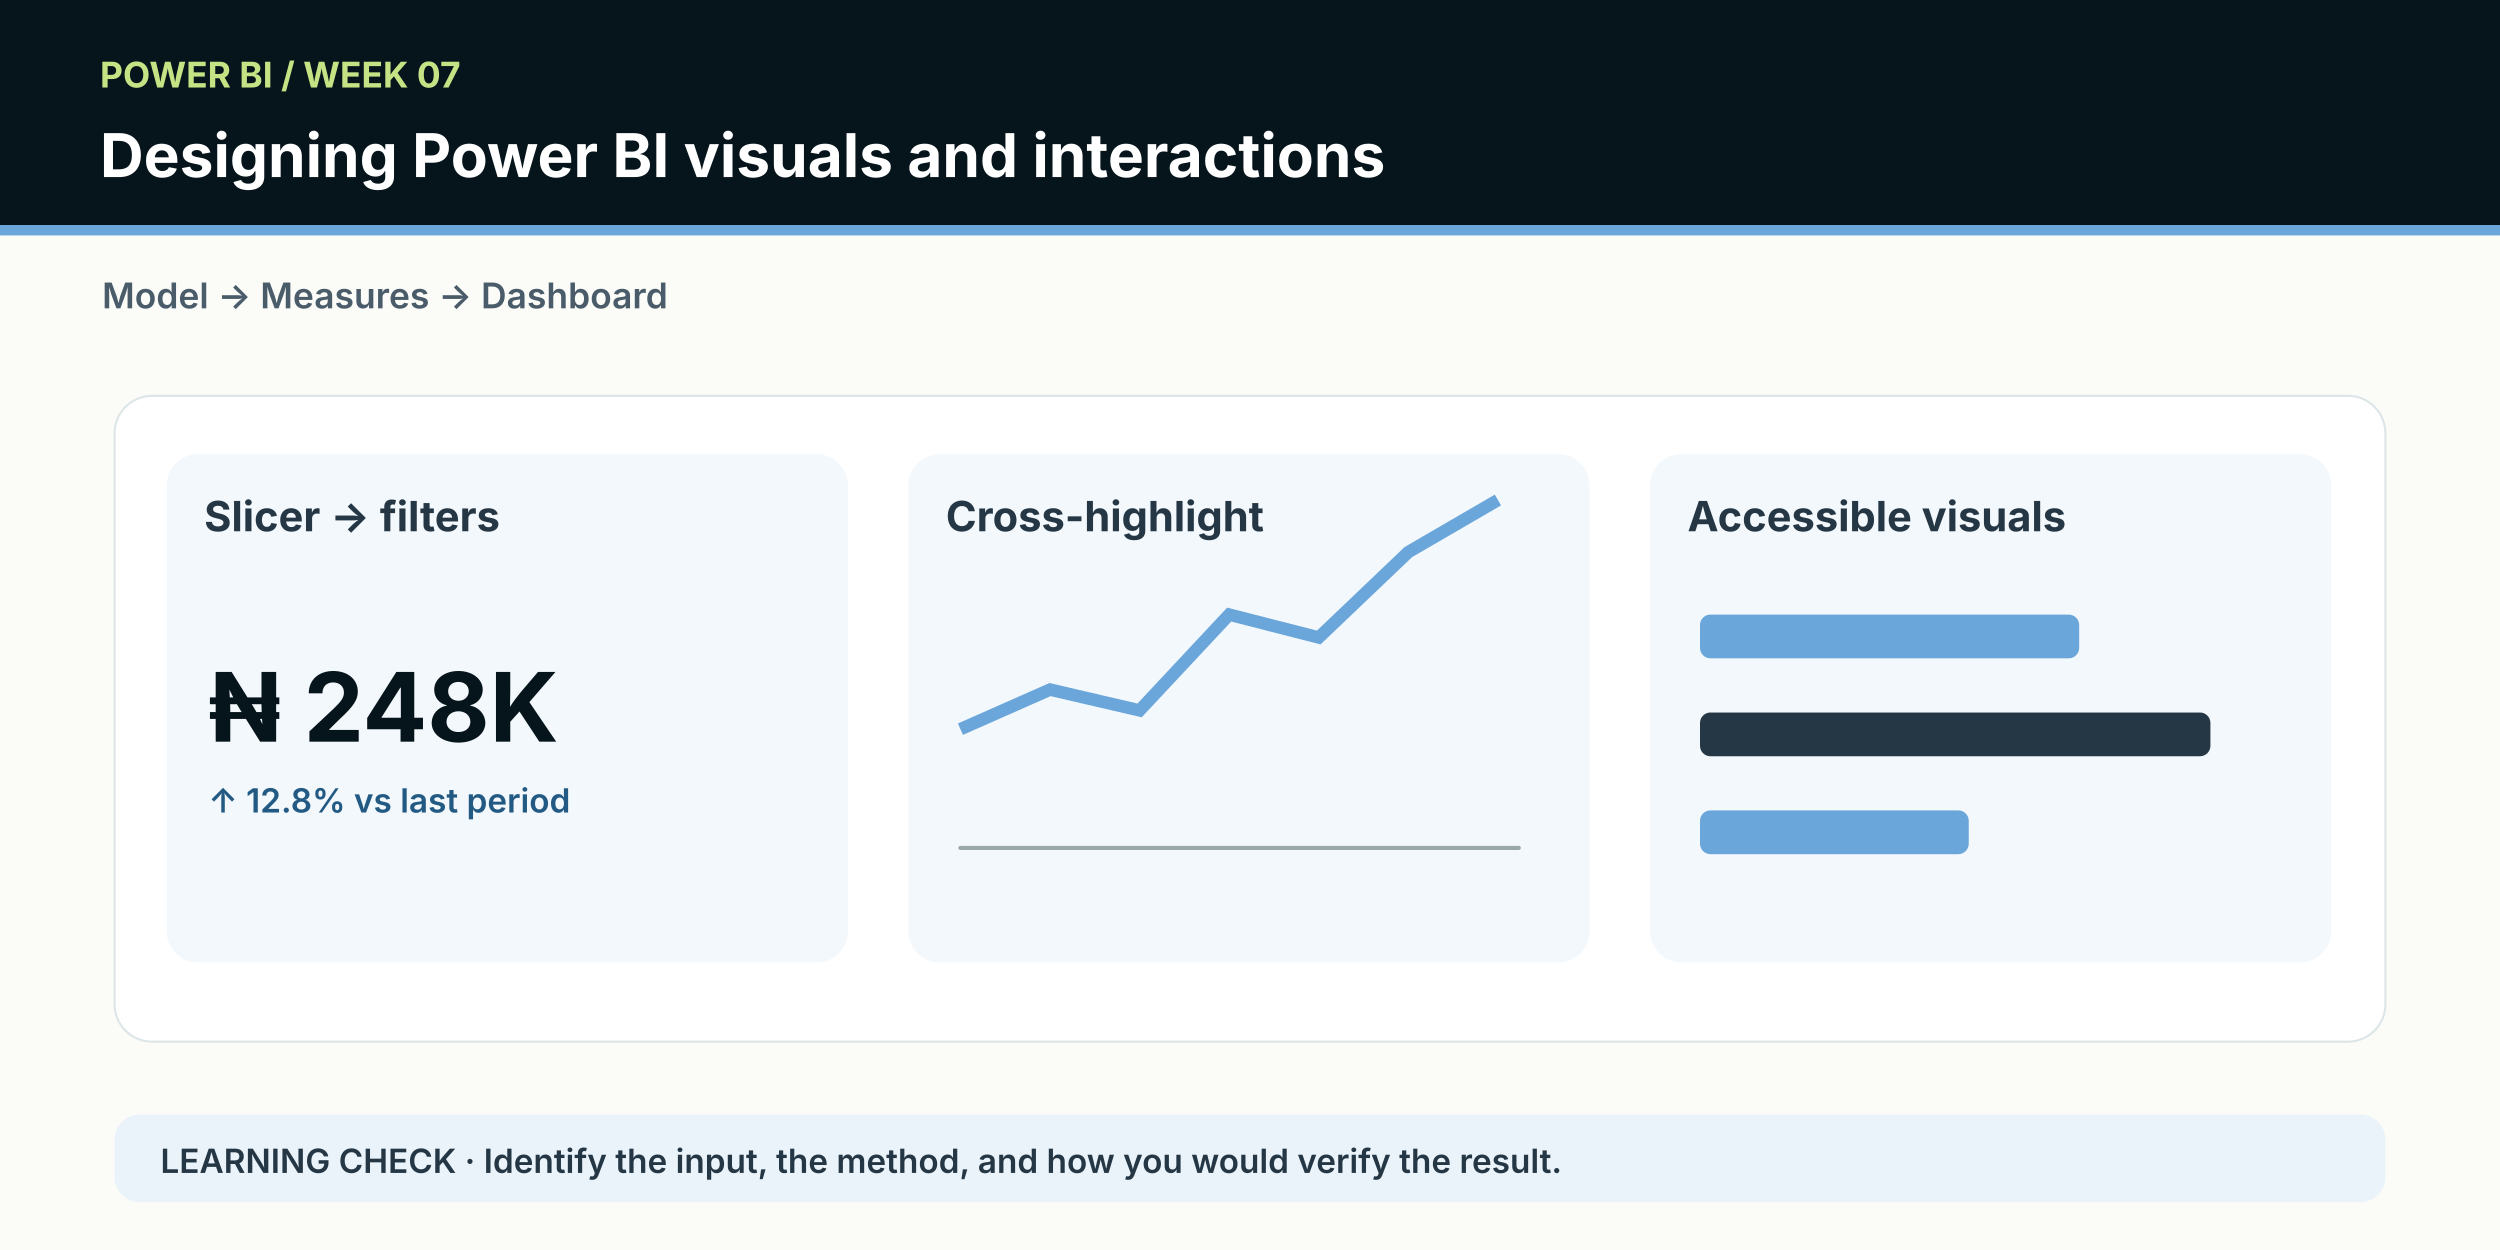
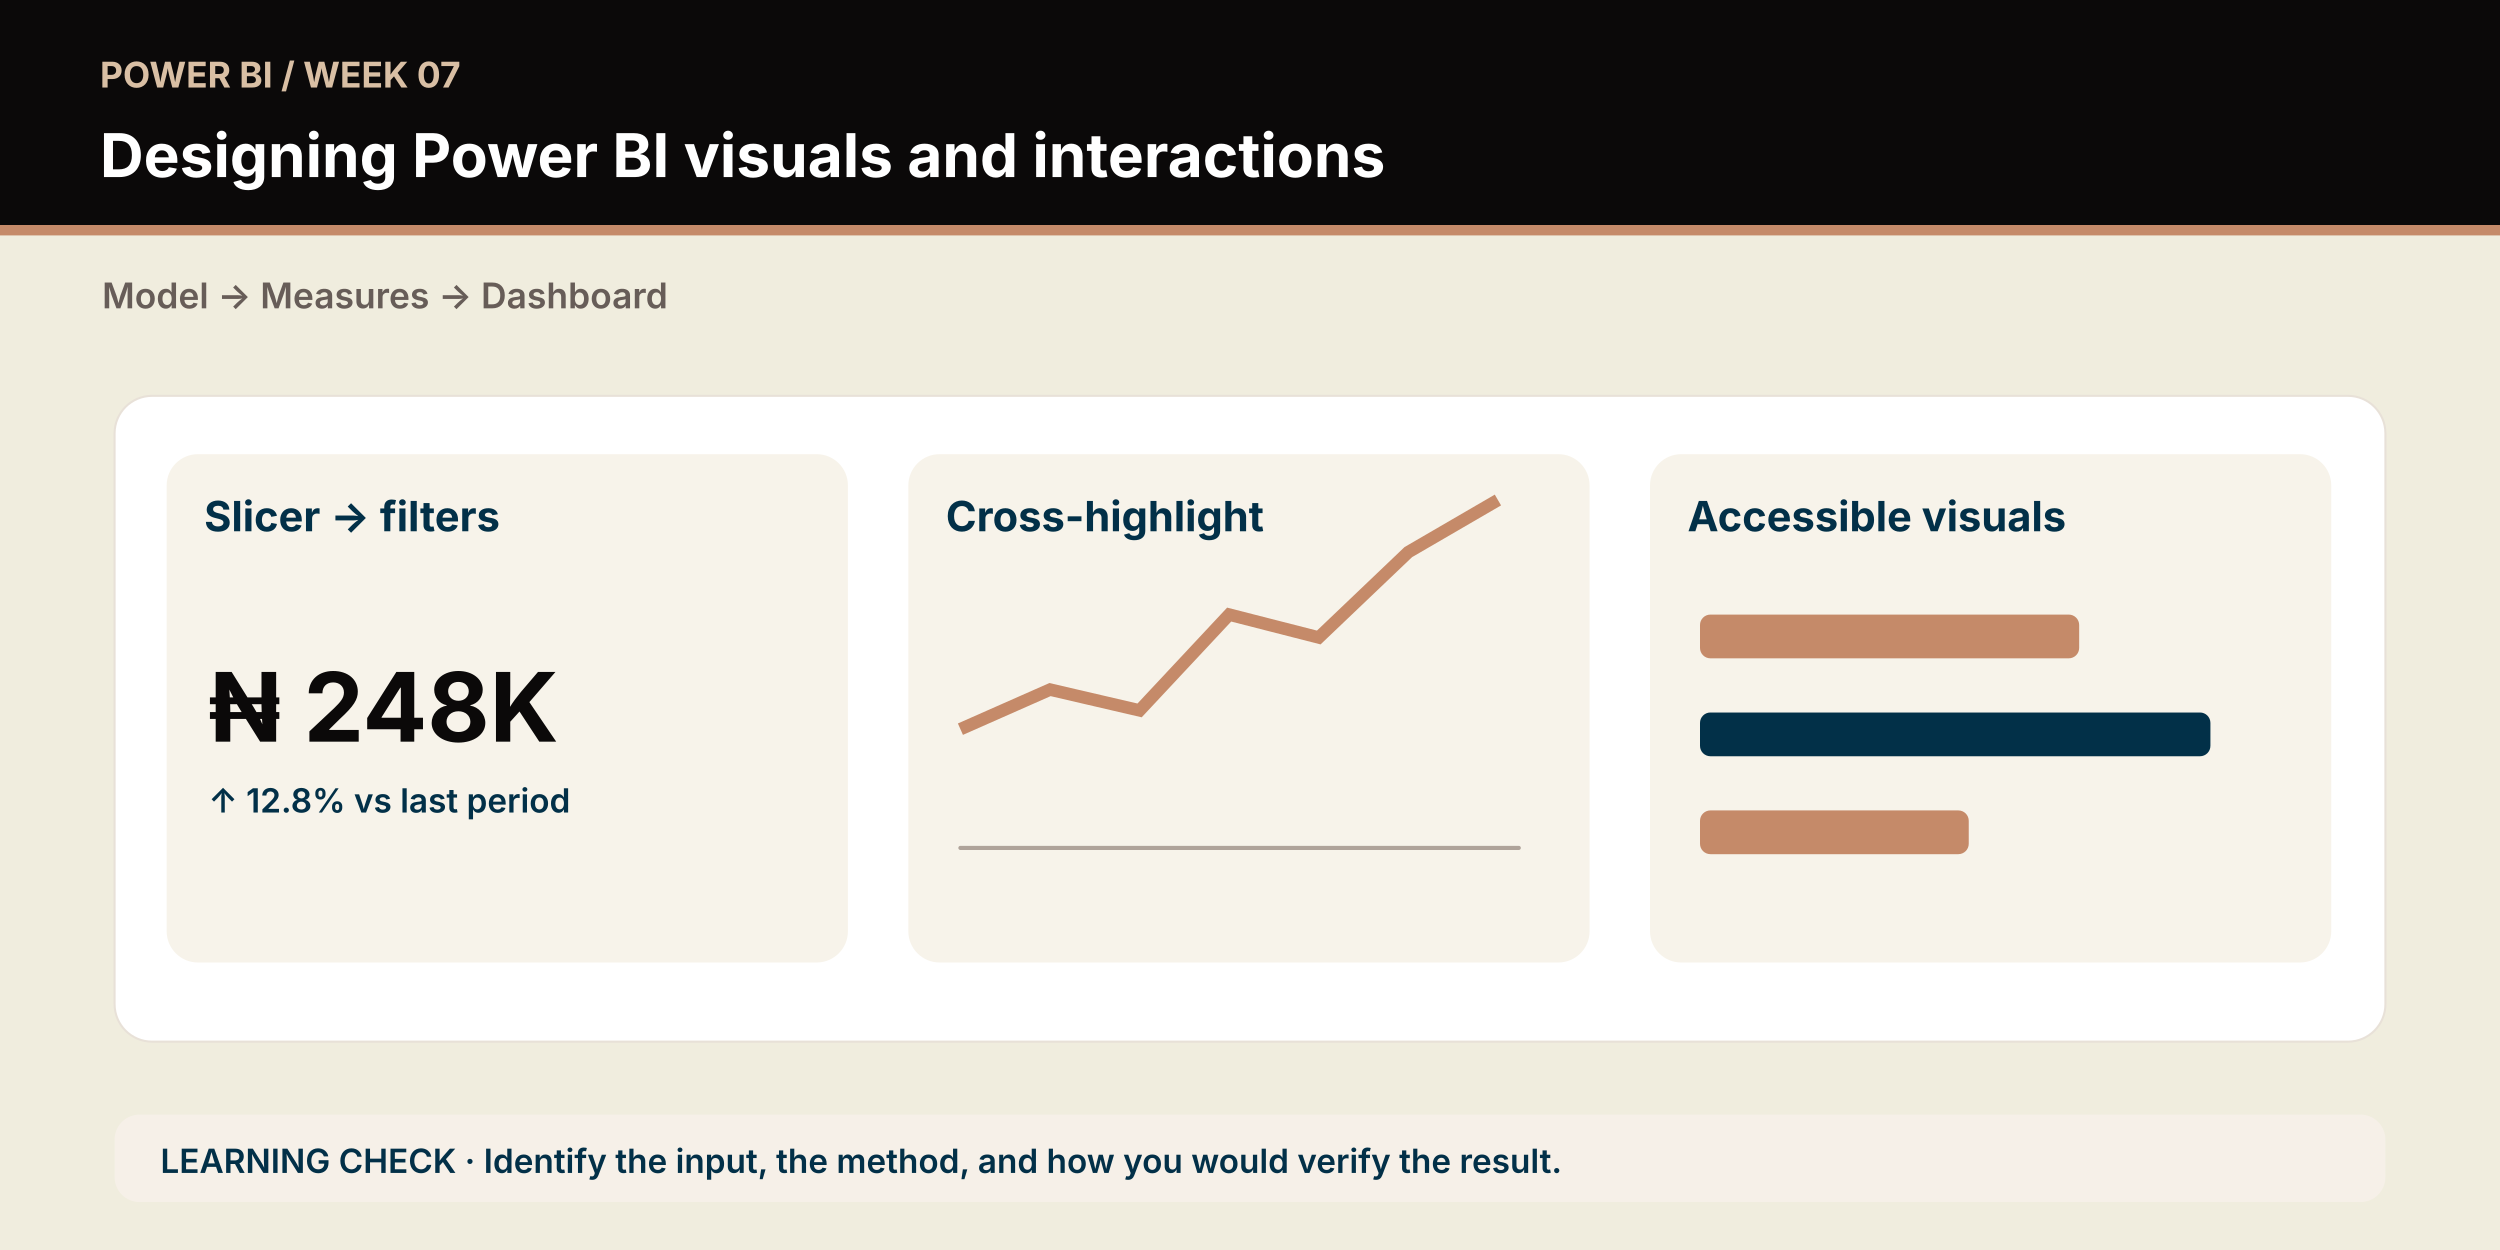
<svg xmlns="http://www.w3.org/2000/svg" width="1200" height="600" viewBox="0 0 1200 600" role="img" aria-label="POWER BI week 7: Designing Power BI visuals and interactions concept diagram">
-   <rect x="0" y="0" width="1200" height="600" rx="0" fill="#FBFBF8" stroke="none" />
-   <rect x="0" y="0" width="1200" height="112" rx="0" fill="#06141B" stroke="none" />
-   <rect x="0" y="108" width="1200" height="5" rx="0" fill="#6AA6DA" stroke="none" />
-   <text x="48" y="42" fill="#C5E384" font-size="17" font-family="Inter,Arial,sans-serif" font-weight="700">POWER BI  /  WEEK 07</text>
+   <rect x="0" y="0" width="1200" height="600" rx="0" fill="#F0EDDE" stroke="none" />
+   <rect x="0" y="0" width="1200" height="112" rx="0" fill="#0B0909" stroke="none" />
+   <rect x="0" y="108" width="1200" height="5" rx="0" fill="#C58A69" stroke="none" />
+   <text x="48" y="42" fill="#D9BFA4" font-size="17" font-family="Inter,Arial,sans-serif" font-weight="700">POWER BI  /  WEEK 07</text>
  <text x="48" y="85" fill="#FFFFFF" font-size="29" font-family="Inter,Arial,sans-serif" font-weight="700">Designing Power BI visuals and interactions</text>
-   <text x="49" y="148" fill="#4A5C6A" font-size="17" font-family="Inter,Arial,sans-serif" font-weight="600">Model → Measures → Dashboard</text>
-   <rect x="55" y="190" width="1090" height="310" rx="18" fill="#FFFFFF" stroke="#DCE5E7" />
-   <rect x="80" y="218" width="327" height="244" rx="15" fill="#F3F8FC" stroke="none" />
-   <text x="98" y="255" fill="#253745" font-size="20" font-family="Inter,Arial,sans-serif" font-weight="700">Slicer → filters</text>
-   <text x="100" y="356" fill="#06141B" font-size="46" font-family="Inter,Arial,sans-serif" font-weight="700">₦ 248K</text>
-   <text x="100" y="390" fill="#235A83" font-size="16" font-family="Inter,Arial,sans-serif" font-weight="600">↑ 12.8% vs last period</text>
-   <rect x="436" y="218" width="327" height="244" rx="15" fill="#F3F8FC" stroke="none" />
-   <text x="454" y="255" fill="#253745" font-size="20" font-family="Inter,Arial,sans-serif" font-weight="700">Cross-highlight</text>
-   <path d="M461 407 L729 407" fill="none" stroke="#9BA8AB" stroke-width="2" stroke-linecap="round" />
-   <polyline points="461,350 504,331 547,341 590,295 633,306 676,265 719,240" fill="none" stroke="#6AA6DA" stroke-width="6" />
-   <rect x="792" y="218" width="327" height="244" rx="15" fill="#F3F8FC" stroke="none" />
-   <text x="810" y="255" fill="#253745" font-size="20" font-family="Inter,Arial,sans-serif" font-weight="700">Accessible visuals</text>
-   <rect x="816" y="295" width="182" height="21" rx="5" fill="#6AA6DA" stroke="none" />
-   <rect x="816" y="342" width="245" height="21" rx="5" fill="#253745" stroke="none" />
-   <rect x="816" y="389" width="129" height="21" rx="5" fill="#6AA6DA" stroke="none" />
-   <rect x="55" y="535" width="1090" height="42" rx="12" fill="#EAF3FA" stroke="none" />
-   <text x="77" y="563" fill="#253745" font-size="16" font-family="Inter,Arial,sans-serif" font-weight="600">LEARNING CHECK  ·  Identify the input, the method, and how you would verify the result.</text>
+   <text x="49" y="148" fill="#675D58" font-size="17" font-family="Inter,Arial,sans-serif" font-weight="600">Model → Measures → Dashboard</text>
+   <rect x="55" y="190" width="1090" height="310" rx="18" fill="#FFFFFF" stroke="#E8E1D8" />
+   <rect x="80" y="218" width="327" height="244" rx="15" fill="#F7F3EA" stroke="none" />
+   <text x="98" y="255" fill="#023048" font-size="20" font-family="Inter,Arial,sans-serif" font-weight="700">Slicer → filters</text>
+   <text x="100" y="356" fill="#0B0909" font-size="46" font-family="Inter,Arial,sans-serif" font-weight="700">₦ 248K</text>
+   <text x="100" y="390" fill="#023048" font-size="16" font-family="Inter,Arial,sans-serif" font-weight="600">↑ 12.8% vs last period</text>
+   <rect x="436" y="218" width="327" height="244" rx="15" fill="#F7F3EA" stroke="none" />
+   <text x="454" y="255" fill="#023048" font-size="20" font-family="Inter,Arial,sans-serif" font-weight="700">Cross-highlight</text>
+   <path d="M461 407 L729 407" fill="none" stroke="#AFA39A" stroke-width="2" stroke-linecap="round" />
+   <polyline points="461,350 504,331 547,341 590,295 633,306 676,265 719,240" fill="none" stroke="#C58A69" stroke-width="6" />
+   <rect x="792" y="218" width="327" height="244" rx="15" fill="#F7F3EA" stroke="none" />
+   <text x="810" y="255" fill="#023048" font-size="20" font-family="Inter,Arial,sans-serif" font-weight="700">Accessible visuals</text>
+   <rect x="816" y="295" width="182" height="21" rx="5" fill="#C58A69" stroke="none" />
+   <rect x="816" y="342" width="245" height="21" rx="5" fill="#023048" stroke="none" />
+   <rect x="816" y="389" width="129" height="21" rx="5" fill="#C58A69" stroke="none" />
+   <rect x="55" y="535" width="1090" height="42" rx="12" fill="#F6F0E8" stroke="none" />
+   <text x="77" y="563" fill="#023048" font-size="16" font-family="Inter,Arial,sans-serif" font-weight="600">LEARNING CHECK  ·  Identify the input, the method, and how you would verify the result.</text>
</svg>
